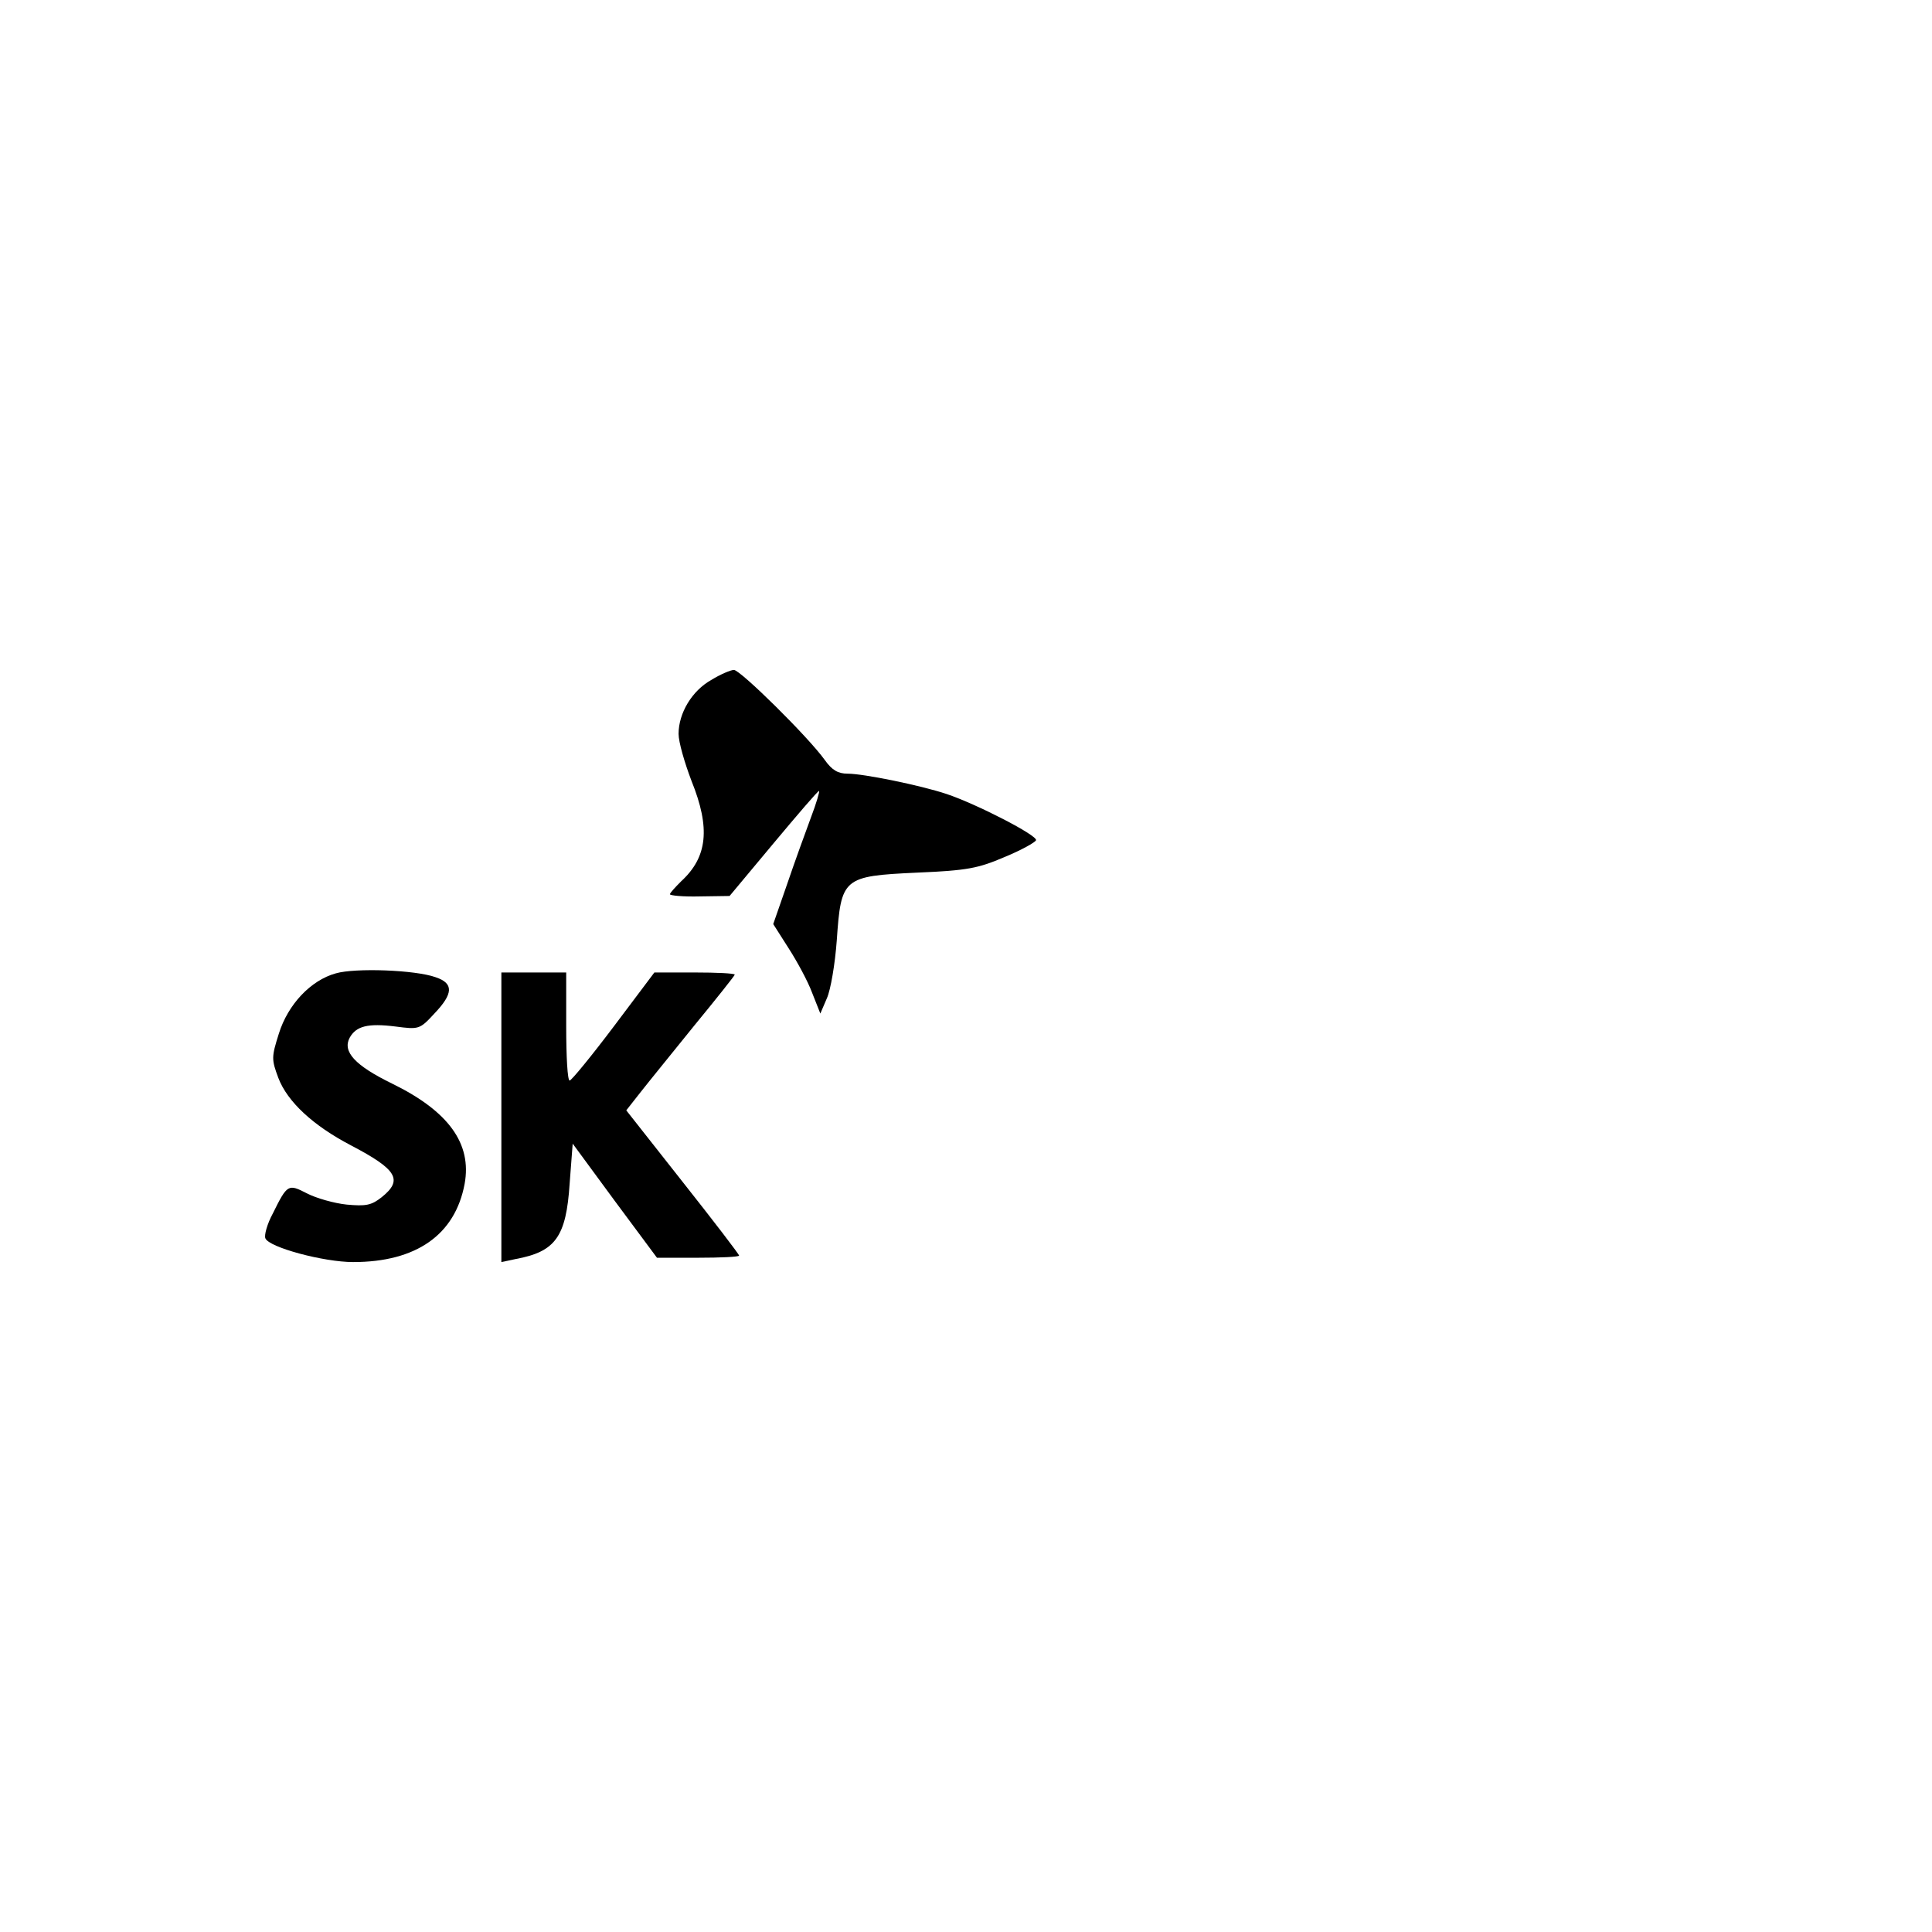
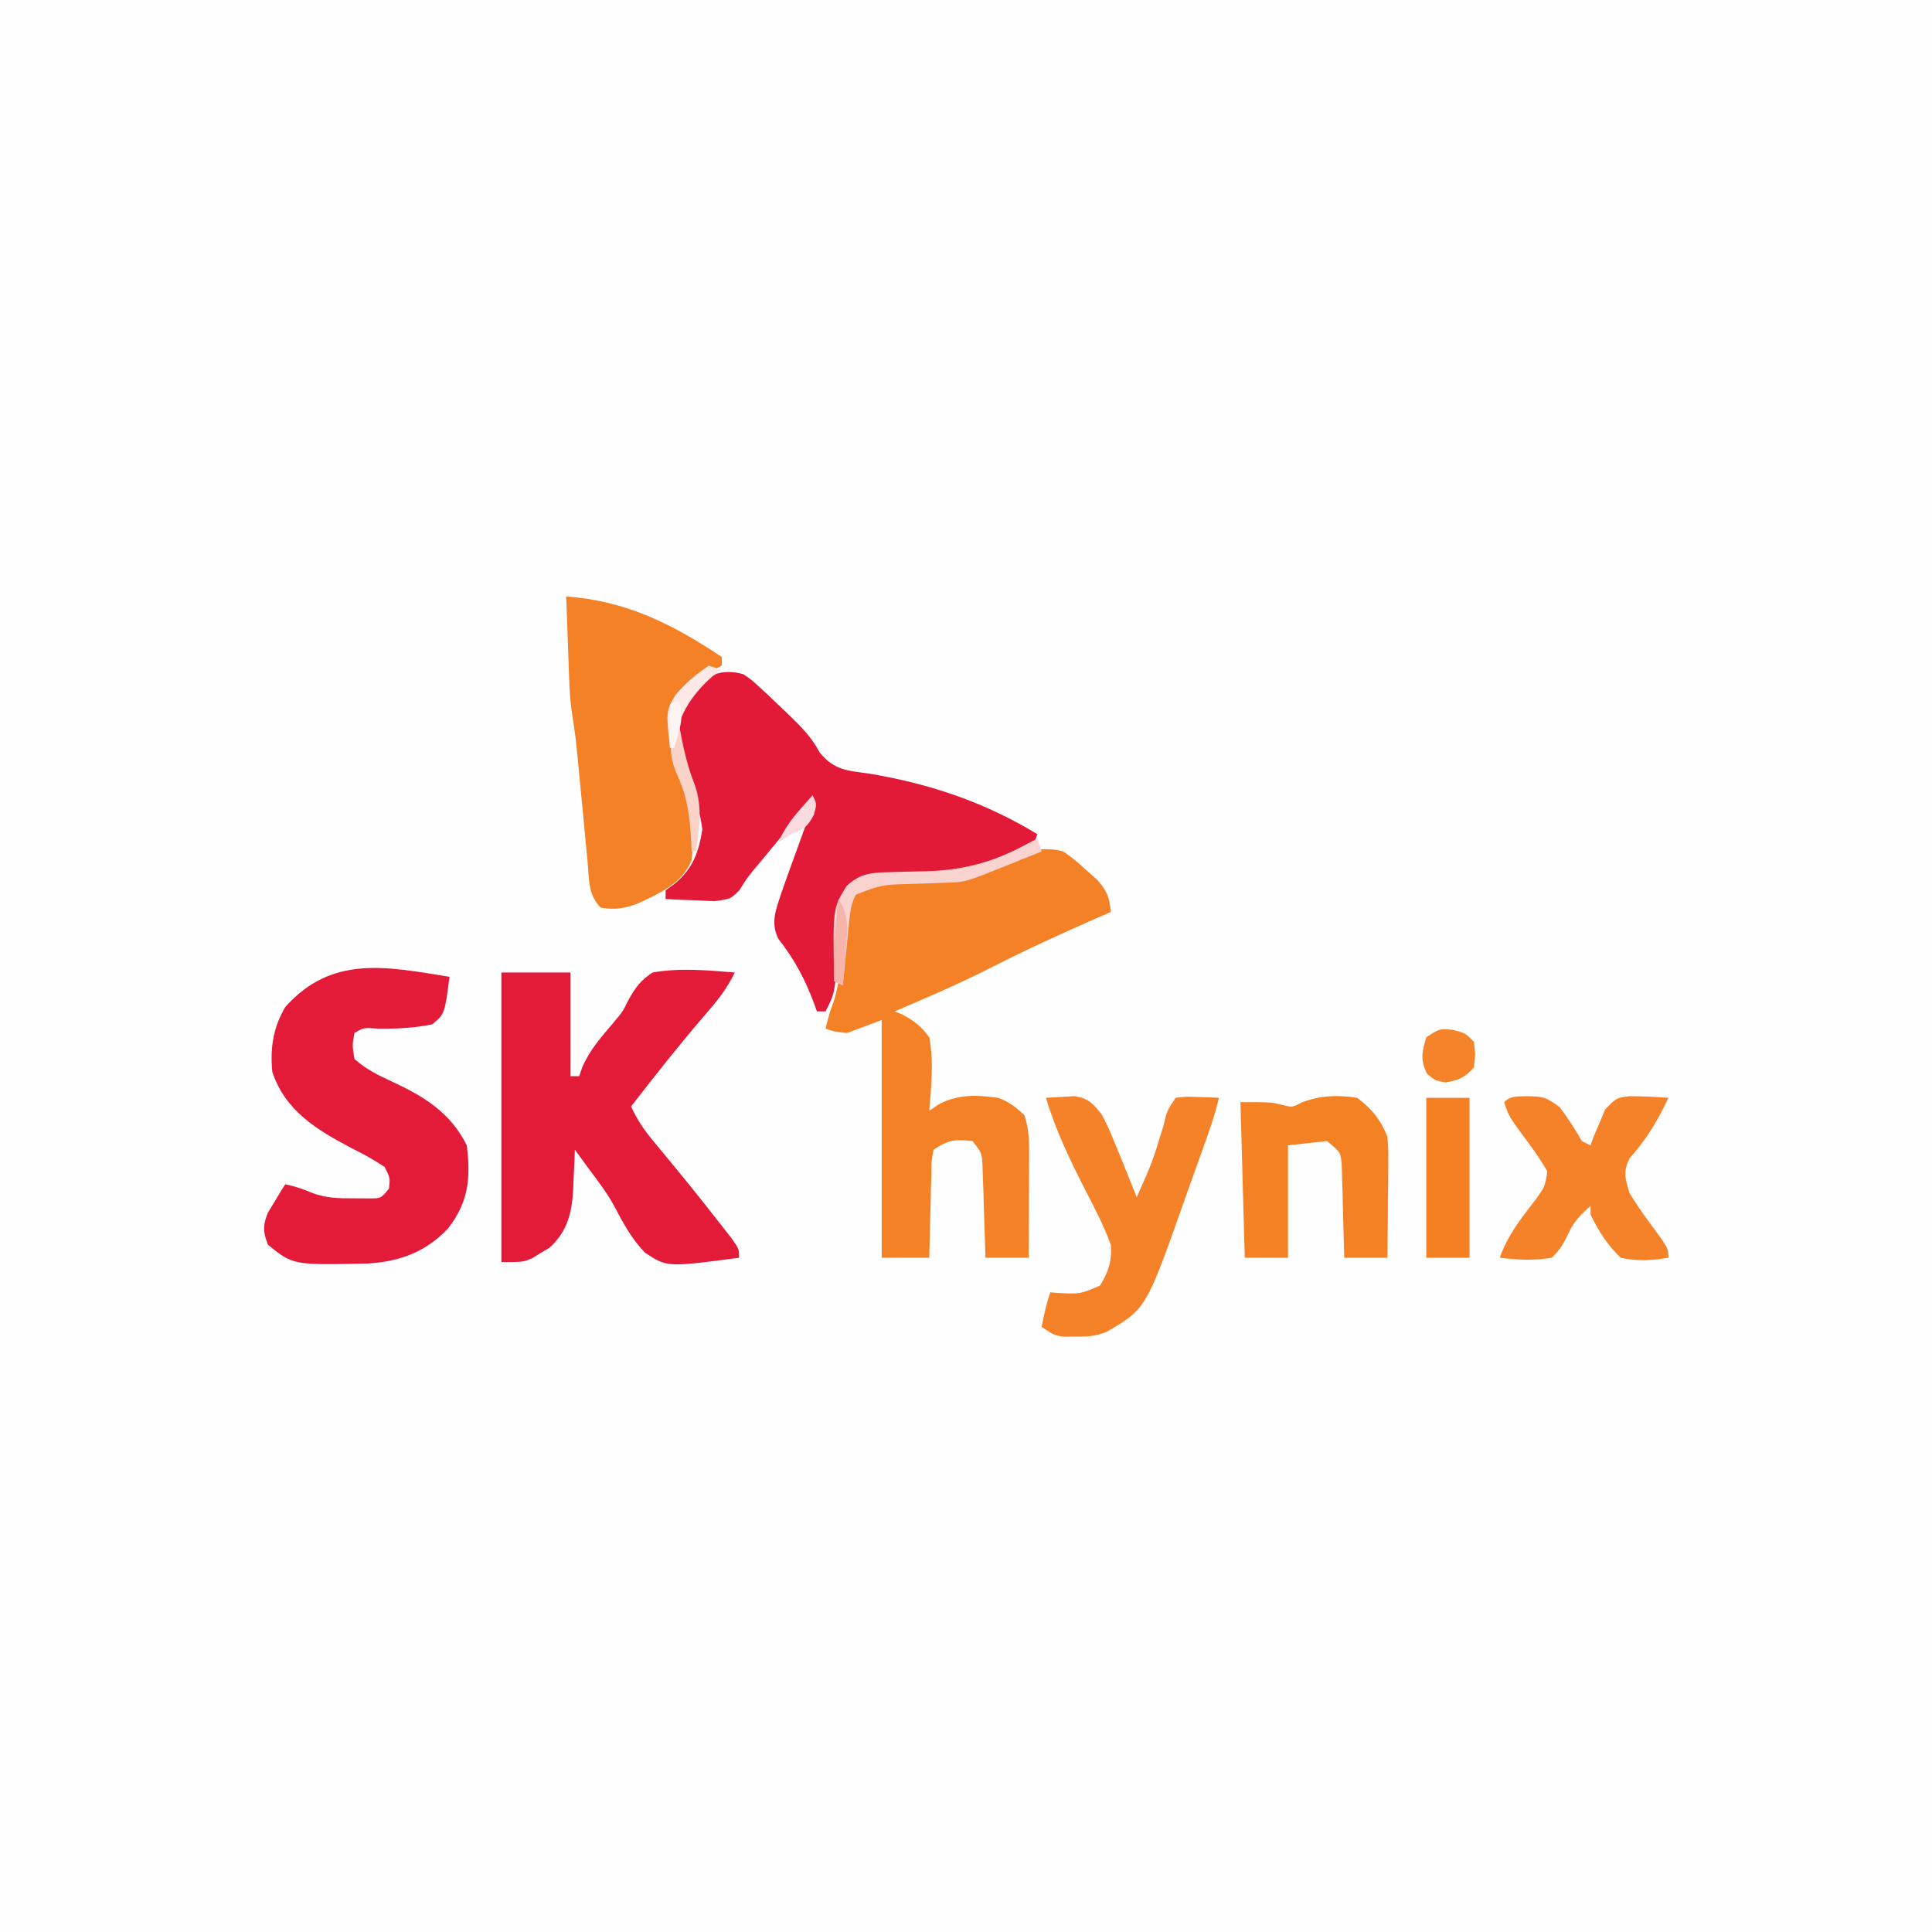
- <svg xmlns="http://www.w3.org/2000/svg" version="1.0" width="447pt" height="447pt" viewBox="0 0 447 447" preserveAspectRatio="xMidYMid meet">
-   <g transform="translate(0,447) scale(0.1,-0.1)" fill="#000000" stroke="none">
-     <path d="M1646 2897 c-45 -25 -76 -77 -76 -125 0 -19 14 -67 30 -109 44 -109 37 -176 -24 -232 -14 -14 -26 -27 -26 -30 0 -3 31 -6 69 -5 l69 1 101 121 c56 67 103 122 106 122 2 0 -6 -28 -19 -62 -13 -35 -38 -104 -55 -154 l-32 -92 35 -55 c20 -31 45 -77 55 -104 l19 -48 15 35 c9 20 19 80 23 134 10 145 14 149 185 157 118 5 142 10 203 36 39 16 71 34 73 39 4 11 -138 84 -207 107 -60 20 -192 47 -229 47 -22 0 -36 8 -53 32 -38 53 -195 208 -210 208 -7 0 -31 -10 -52 -23z" />
-     <path d="M777 2218 c-58 -16 -111 -72 -132 -140 -17 -54 -17 -59 -1 -102 21 -55 80 -110 168 -156 107 -56 121 -80 71 -120 -24 -19 -37 -21 -81 -17 -29 3 -71 15 -92 26 -43 22 -45 22 -79 -47 -13 -24 -20 -50 -17 -57 8 -21 135 -55 203 -55 146 0 236 63 258 181 17 93 -37 168 -168 232 -86 42 -115 74 -98 106 15 27 42 34 106 26 54 -7 56 -7 90 30 44 46 45 70 3 84 -47 17 -186 22 -231 9z" />
-     <path d="M1160 1885 l0 -335 33 7 c92 17 117 51 125 175 l7 92 97 -132 98 -132 95 0 c52 0 95 2 95 5 0 3 -59 80 -131 171 l-130 165 33 42 c18 23 75 93 125 155 51 62 93 115 93 117 0 3 -42 5 -93 5 l-93 0 -94 -125 c-52 -69 -98 -125 -102 -125 -5 0 -8 56 -8 125 l0 125 -75 0 -75 0 0 -335z" />
-   </g>
+ <svg xmlns="http://www.w3.org/2000/svg" version="1.1" width="447" height="447">
+   <path d="M0 0 C147.51 0 295.02 0 447 0 C447 147.51 447 295.02 447 447 C299.49 447 151.98 447 0 447 C0 299.49 0 151.98 0 0 Z " fill="#FEFEFE" transform="translate(0,0)" />
+   <path d="M0 0 C2.64 1.89 2.64 1.89 5.25 4.25 C6.56 5.4 6.56 5.4 7.89 6.58 C10.14 9.16 10.69 10.64 11 14 C9.89 14.48 8.77 14.97 7.62 15.47 C-0.72 19.12 -8.95 22.91 -17.06 27.05 C-24.24 30.68 -31.6 33.85 -39 37 C-38.42 37.24 -37.84 37.47 -37.25 37.71 C-34.44 39.24 -32.89 40.38 -31 43 C-29.92 48.57 -30.55 54.39 -31 60 C-30.29 59.51 -29.57 59.03 -28.84 58.53 C-24.32 56.1 -20.01 56.33 -15 57 C-12.38 58.04 -11.13 59.04 -9 61 C-7.84 64.48 -7.89 67.19 -7.9 70.86 C-7.9 71.52 -7.91 72.18 -7.91 72.86 C-7.91 74.97 -7.92 77.08 -7.94 79.19 C-7.94 80.62 -7.95 82.05 -7.95 83.48 C-7.96 86.99 -7.98 90.49 -8 94 C-11.3 94 -14.6 94 -18 94 C-18.03 92.93 -18.03 92.93 -18.06 91.84 C-18.16 88.63 -18.26 85.41 -18.38 82.19 C-18.41 81.07 -18.44 79.95 -18.47 78.79 C-18.53 77.19 -18.53 77.19 -18.59 75.54 C-18.62 74.55 -18.65 73.56 -18.68 72.54 C-18.84 69.76 -18.84 69.76 -21 67 C-25.05 66.57 -26.55 66.7 -30 69 C-30.51 71.61 -30.51 71.61 -30.51 74.66 C-30.55 75.79 -30.58 76.91 -30.62 78.06 C-30.64 79.24 -30.66 80.41 -30.69 81.62 C-30.72 82.81 -30.76 83.99 -30.79 85.21 C-30.87 88.14 -30.94 91.07 -31 94 C-34.63 94 -38.26 94 -42 94 C-42 75.85 -42 57.7 -42 39 C-44.64 39.99 -47.28 40.98 -50 42 C-53 41.69 -53 41.69 -55 41 C-54.48 38.73 -53.86 36.63 -53.02 34.45 C-51.5 29.32 -51.26 24.14 -50.88 18.81 C-50.17 10.78 -50.17 10.78 -47 8 C-44.22 7.11 -41.71 6.89 -38.8 6.89 C-27.62 6.74 -9.23 -2.83 0 0 Z " fill="#F58127" transform="translate(246,197)" />
+   <path d="M0 0 C1.96 1.35 1.96 1.35 3.81 3.06 C4.49 3.69 5.18 4.32 5.88 4.97 C6.58 5.64 7.28 6.31 8 7 C8.71 7.67 9.42 8.34 10.15 9.03 C13.17 11.96 15.67 14.37 17.66 18.12 C21 22.23 24.12 22.3 29.19 23 C43.17 25.36 55.83 29.59 68 37 C67 40 67 40 64.67 41.35 C63.23 41.98 63.23 41.98 61.75 42.62 C60.32 43.26 60.32 43.26 58.86 43.91 C54.52 45.56 50.49 46.12 45.88 46.21 C44.92 46.24 43.97 46.27 42.98 46.3 C40.99 46.35 39.01 46.39 37.02 46.43 C30 46.59 30 46.59 24 50 C22.84 52.33 22.74 54.02 22.54 56.61 C22.42 57.99 22.42 57.99 22.3 59.4 C22.14 61.33 21.99 63.26 21.84 65.19 C21.09 73.9 21.09 73.9 19 78 C18.34 78 17.68 78 17 78 C16.78 77.38 16.56 76.77 16.34 76.13 C14.23 70.5 11.8 65.93 8.07 61.2 C6.25 57.46 7.51 54.51 8.75 50.69 C9.66 48.06 10.6 45.43 11.56 42.81 C12.21 41.03 12.86 39.24 13.5 37.46 C13.93 36.28 13.93 36.28 14.37 35.08 C15.14 32.88 15.14 32.88 15 30 C12.75 32.73 10.5 35.46 8.25 38.19 C7.62 38.96 6.98 39.73 6.33 40.52 C5.71 41.27 5.09 42.02 4.45 42.79 C3.85 43.52 3.24 44.25 2.61 44.99 C0.86 47.11 0.86 47.11 -0.97 50.03 C-3 52 -3 52 -6.67 52.49 C-8.03 52.46 -9.39 52.4 -10.75 52.31 C-11.45 52.29 -12.14 52.27 -12.86 52.24 C-14.58 52.19 -16.29 52.1 -18 52 C-18 51.34 -18 50.68 -18 50 C-17.24 49.44 -16.47 48.89 -15.69 48.31 C-11.62 44.81 -10.34 41.1 -9.5 35.88 C-10 32.01 -11.02 29.27 -12.5 25.69 C-14.78 20 -16.34 15.1 -15 9 C-12.03 2.58 -7.31 -2.13 0 0 Z " fill="#E31938" transform="translate(172,156)" />
+   <path d="M0 0 C5.28 0 10.56 0 16 0 C16 7.92 16 15.84 16 24 C16.66 24 17.32 24 18 24 C18.38 22.91 18.38 22.91 18.77 21.8 C20.51 17.84 23.11 14.93 25.9 11.65 C28.05 9.11 28.05 9.11 29.41 6.35 C31.08 3.41 32.15 1.86 35 0 C41.26 -1.11 47.7 -0.51 54 0 C52.21 3.8 49.81 6.73 47.06 9.88 C41.15 16.74 35.55 23.84 30 31 C31.3 33.78 32.73 36.07 34.69 38.43 C35.48 39.4 35.48 39.4 36.29 40.38 C36.86 41.06 37.42 41.74 38 42.44 C39.17 43.86 40.34 45.29 41.51 46.72 C42.1 47.44 42.68 48.15 43.28 48.89 C45.83 52.02 48.33 55.19 50.81 58.38 C51.62 59.41 52.43 60.45 53.27 61.52 C55 64 55 64 55 66 C38.32 68.21 38.32 68.21 33.2 64.8 C30.13 61.61 28.07 57.81 26.04 53.9 C24.41 50.93 22.41 48.33 20.38 45.62 C19.72 44.73 19.07 43.84 18.4 42.91 C17.94 42.28 17.48 41.65 17 41 C16.96 42.01 16.93 43.03 16.89 44.07 C16.82 45.42 16.75 46.77 16.69 48.12 C16.66 48.79 16.64 49.46 16.62 50.14 C16.33 55.58 15.28 59.95 11.13 63.68 C10.14 64.27 10.14 64.27 9.12 64.88 C8.47 65.28 7.81 65.69 7.13 66.12 C5 67 5 67 0 67 C0 44.89 0 22.78 0 0 Z " fill="#E31A38" transform="translate(116,225)" />
+   <path d="M0 0 C-1.11 8.58 -1.11 8.58 -4 11 C-8.2 11.85 -12.11 12.03 -16.38 12 C-19.83 11.73 -19.83 11.73 -22 13 C-22.5 15.83 -22.5 15.83 -22 19 C-19.24 21.45 -16.52 22.76 -13.18 24.3 C-5.74 27.77 0.22 31.45 4 39 C4.93 46.56 4.42 52.05 -0.29 58.16 C-5.41 63.68 -11.62 65.93 -19.05 66.34 C-36.19 66.7 -36.19 66.7 -42 62 C-43.17 58.97 -43.23 57.57 -42 54.54 C-41.53 53.77 -41.05 52.99 -40.56 52.19 C-40.09 51.4 -39.62 50.61 -39.13 49.79 C-38.76 49.2 -38.38 48.61 -38 48 C-35.74 48.5 -33.78 49.1 -31.67 50.05 C-28.43 51.2 -25.74 51.27 -22.31 51.25 C-20.61 51.26 -20.61 51.26 -18.86 51.27 C-15.87 51.3 -15.87 51.3 -14 49 C-13.73 46.53 -13.73 46.53 -15 44 C-17.52 42.34 -19.88 41.01 -22.56 39.69 C-30.65 35.43 -37.97 31.09 -41 22 C-41.52 16.47 -40.82 11.78 -38 7 C-27.26 -5.09 -14.6 -2.36 0 0 Z " fill="#E31A38" transform="translate(104,226)" />
+   <path d="M0 0 C13.85 1 24.57 6.38 36 14 C36 14.66 36 15.32 36 16 C34.93 16.56 33.85 17.11 32.75 17.69 C29.25 19.75 26.93 21.3 25 25 C24.13 31.05 24.42 36.31 27 41.88 C29.81 48.1 29.93 54.29 29 61 C26.96 66.38 21.4 68.79 16.44 71.09 C13.46 72.2 11.15 72.55 8 72 C5.02 69.02 5.33 65.51 4.96 61.48 C4.88 60.64 4.8 59.79 4.71 58.91 C4.45 56.19 4.19 53.47 3.94 50.75 C3.68 48.04 3.42 45.34 3.15 42.63 C2.99 40.95 2.83 39.26 2.67 37.57 C2.36 34.29 2.01 31.07 1.46 27.81 C0.97 24.84 0.79 21.96 0.68 18.95 C0.62 17.28 0.62 17.28 0.56 15.59 C0.52 14.44 0.48 13.3 0.44 12.12 C0.39 10.96 0.35 9.79 0.31 8.59 C0.2 5.73 0.1 2.86 0 0 Z " fill="#F58126" transform="translate(131,138)" />
+   <path d="M0 0 C1.42 -0.08 2.83 -0.17 4.25 -0.25 C5.04 -0.3 5.83 -0.34 6.64 -0.39 C9.96 0.16 10.93 1.37 13 4 C14.63 7.28 14.63 7.28 16.12 10.94 C16.87 12.75 16.87 12.75 17.63 14.59 C18.08 15.72 18.54 16.84 19 18 C19.39 18.97 19.78 19.94 20.18 20.94 C20.45 21.62 20.72 22.3 21 23 C24.61 14.9 24.61 14.9 27.19 6.44 C28 3 28 3 30 0 C32.38 -0.29 32.38 -0.29 35.12 -0.19 C36.04 -0.16 36.95 -0.13 37.88 -0.11 C38.58 -0.07 39.28 -0.04 40 0 C39.13 3.96 37.74 7.75 36.38 11.56 C36.11 12.3 35.85 13.04 35.58 13.8 C35.01 15.38 34.45 16.96 33.88 18.54 C33.29 20.19 32.7 21.85 32.11 23.51 C23.18 48.77 23.18 48.77 14.16 54.08 C11.61 55.16 9.7 55.27 6.94 55.25 C6.08 55.26 5.22 55.26 4.34 55.27 C2 55 2 55 -1 53 C-0.48 50.24 0.11 47.67 1 45 C1.6 45.05 2.21 45.09 2.83 45.14 C7.92 45.41 7.92 45.41 12.5 43.44 C14.47 40.24 15.31 37.72 15 34 C13.44 29.69 11.36 25.69 9.25 21.62 C5.63 14.51 2.29 7.66 0 0 Z " fill="#F58229" transform="translate(242,254)" />
+   <path d="M0 0 C3.39 2.54 5.45 5.08 7 9 C7.23 12.02 7.23 12.02 7.2 15.52 C7.19 16.77 7.18 18.02 7.18 19.3 C7.16 20.61 7.14 21.91 7.12 23.25 C7.12 24.57 7.11 25.88 7.1 27.24 C7.07 30.49 7.04 33.75 7 37 C3.7 37 0.4 37 -3 37 C-3.01 36.29 -3.03 35.58 -3.04 34.84 C-3.12 31.62 -3.22 28.41 -3.31 25.19 C-3.34 24.07 -3.36 22.95 -3.38 21.79 C-3.43 20.19 -3.43 20.19 -3.49 18.54 C-3.51 17.55 -3.54 16.56 -3.57 15.54 C-3.81 12.61 -3.81 12.61 -7 10 C-11.45 10.5 -11.45 10.5 -16 11 C-16 19.58 -16 28.16 -16 37 C-19.3 37 -22.6 37 -26 37 C-26.33 25.12 -26.66 13.24 -27 1 C-20 1 -20 1 -17.38 1.62 C-14.98 2.22 -14.98 2.22 -12.81 1.06 C-8.56 -0.54 -4.48 -0.73 0 0 Z " fill="#F58125" transform="translate(314,254)" />
+   <path d="M0 0 C3.71 0.04 4.54 0.21 7.62 2.56 C9.54 5.09 11.16 7.64 12.75 10.38 C13.41 10.7 14.07 11.04 14.75 11.38 C15 10.67 15.25 9.97 15.5 9.25 C15.91 8.3 16.32 7.35 16.75 6.38 C17.2 5.28 17.66 4.19 18.12 3.06 C20.75 0.38 20.75 0.38 23.68 -0 C26.72 -0 29.72 0.12 32.75 0.38 C30.29 5.68 27.71 9.94 23.82 14.32 C22.21 17.4 22.76 19.08 23.75 22.38 C25.21 24.75 26.65 26.91 28.31 29.12 C32.75 35.14 32.75 35.14 32.75 37.38 C28.92 38 25.56 38.23 21.75 37.38 C18.65 34.45 16.59 31.21 14.75 27.38 C14.75 26.71 14.75 26.06 14.75 25.38 C12.66 27.23 10.99 28.87 9.79 31.42 C8.64 33.86 7.74 35.53 5.75 37.38 C1.67 38.08 -2.15 37.85 -6.25 37.38 C-4.44 32.16 -1.36 28.34 1.97 24 C4.21 20.93 4.21 20.93 4.75 17.38 C3.37 15.03 2 12.97 0.38 10.81 C-4.15 4.68 -4.15 4.68 -5.25 1.38 C-3.69 -0.18 -2.16 0.09 0 0 Z " fill="#F58228" transform="translate(353.25,253.625)" />
+   <path d="M0 0 C3.3 0 6.6 0 10 0 C10 12.21 10 24.42 10 37 C6.7 37 3.4 37 0 37 C0 24.79 0 12.58 0 0 Z " fill="#F58023" transform="translate(330,254)" />
+   <path d="M0 0 C0.5 1.49 0.5 1.49 1 3 C-1.44 3.98 -3.87 4.96 -6.31 5.94 C-7.35 6.35 -7.35 6.35 -8.4 6.78 C-16.69 10.1 -16.69 10.1 -21.49 10.25 C-22.36 10.28 -23.23 10.31 -24.13 10.35 C-25.95 10.41 -27.77 10.46 -29.6 10.52 C-36.04 10.72 -36.04 10.72 -42 13 C-43.12 15.24 -43.29 16.87 -43.54 19.35 C-43.62 20.2 -43.71 21.05 -43.8 21.93 C-43.89 22.82 -43.97 23.71 -44.06 24.62 C-44.15 25.52 -44.24 26.42 -44.34 27.34 C-44.56 29.56 -44.78 31.78 -45 34 C-45.66 33.67 -46.32 33.34 -47 33 C-47.32 16.11 -47.32 16.11 -44.12 11 C-40.98 8.04 -38.35 7.87 -34.21 7.79 C-33.27 7.76 -32.33 7.73 -31.36 7.7 C-29.39 7.65 -27.43 7.61 -25.46 7.57 C-17.39 7.31 -10.6 5.59 -3.44 1.81 C-2.3 1.21 -1.17 0.62 0 0 Z " fill="#F9D3D0" transform="translate(240,194)" />
+   <path d="M0 0 C2.94 0.75 2.94 0.75 4.94 2.75 C5.31 5.69 5.31 5.69 4.94 8.75 C2.83 11.09 1.47 11.66 -1.62 12.19 C-4.06 11.75 -4.06 11.75 -5.94 10.12 C-7.46 6.91 -7.09 5.11 -6.06 1.75 C-3.06 -0.25 -3.06 -0.25 0 0 Z " fill="#F58329" transform="translate(336.0625,238.25)" />
+   <path d="M0 0 C0.33 0 0.66 0 1 0 C1.11 0.62 1.22 1.23 1.33 1.87 C2.15 6.24 3.05 10.3 4.69 14.44 C6.57 19.69 5.84 24.58 5 30 C4.67 30 4.34 30 4 30 C3.97 29.25 3.95 28.5 3.92 27.73 C3.62 22.29 3.13 17.74 0.88 12.75 C-1.26 8 -1.12 5.05 0 0 Z " fill="#FAD3C8" transform="translate(156,167)" />
+   <path d="M0 0 C0.99 0.33 1.98 0.66 3 1 C1.92 1.74 1.92 1.74 0.81 2.5 C-4.27 7.02 -7.48 12.11 -8 19 C-8.33 19 -8.66 19 -9 19 C-9.91 10.6 -9.91 10.6 -7.77 6.85 C-5.37 4.04 -3.08 2.06 0 0 Z " fill="#FCE8E5" transform="translate(164,154)" />
+   <path d="M0 0 C2.67 3.88 2.02 7.79 1.62 12.25 C1.54 13.37 1.54 13.37 1.45 14.51 C1.31 16.34 1.16 18.17 1 20 C0.34 19.67 -0.32 19.34 -1 19 C-1.12 12.57 -0.82 6.38 0 0 Z " fill="#F5B5AB" transform="translate(194,208)" />
+   <path d="M0 0 C1 2 1 2 0.31 4.5 C-1.19 7.37 -2.06 7.84 -5 9 C-6.49 9.99 -6.49 9.99 -8 11 C-6.64 8.01 -5.05 5.71 -2.88 3.25 C-2.34 2.64 -1.8 2.02 -1.24 1.39 C-0.63 0.7 -0.63 0.7 0 0 Z " fill="#F9DADE" transform="translate(188,184)" />
+   <path d="M0 0 C1.42 4.25 0.19 6.72 -1 11 C-1.33 11 -1.66 11 -2 11 C-2 7.7 -2 4.4 -2 1 C-1.34 0.67 -0.68 0.34 0 0 Z " fill="#FDF5F3" transform="translate(157,162)" />
</svg>
